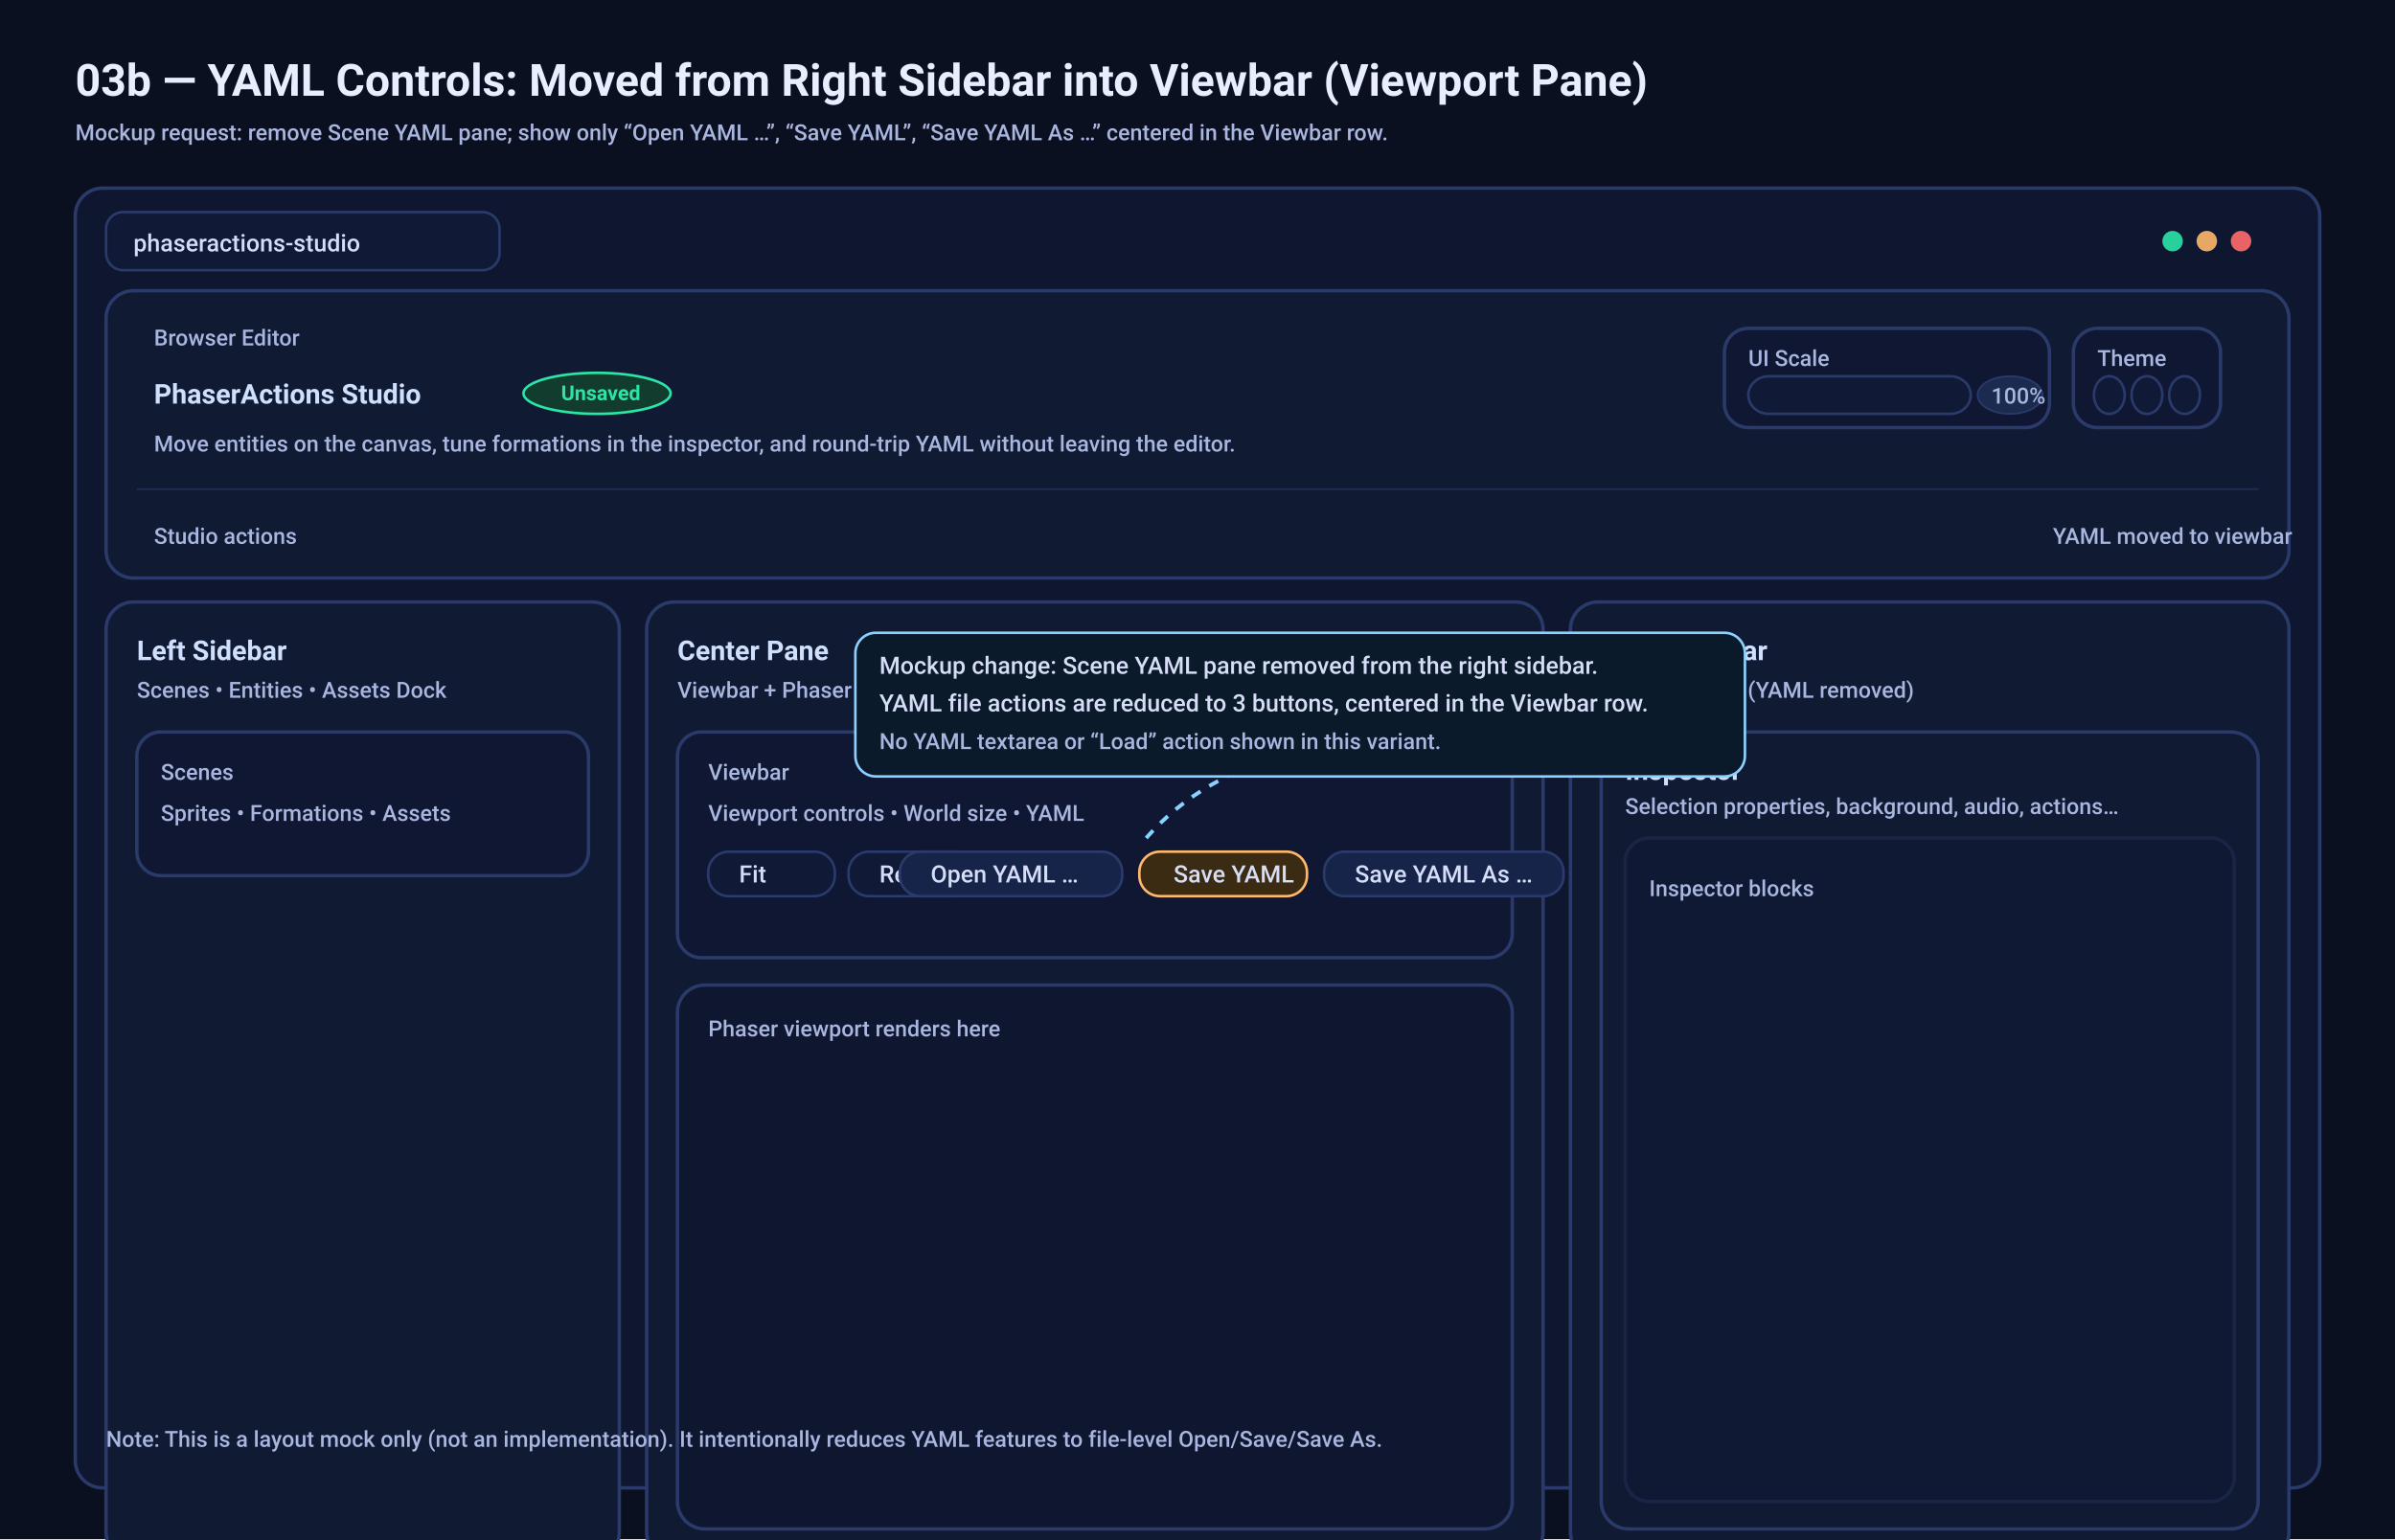
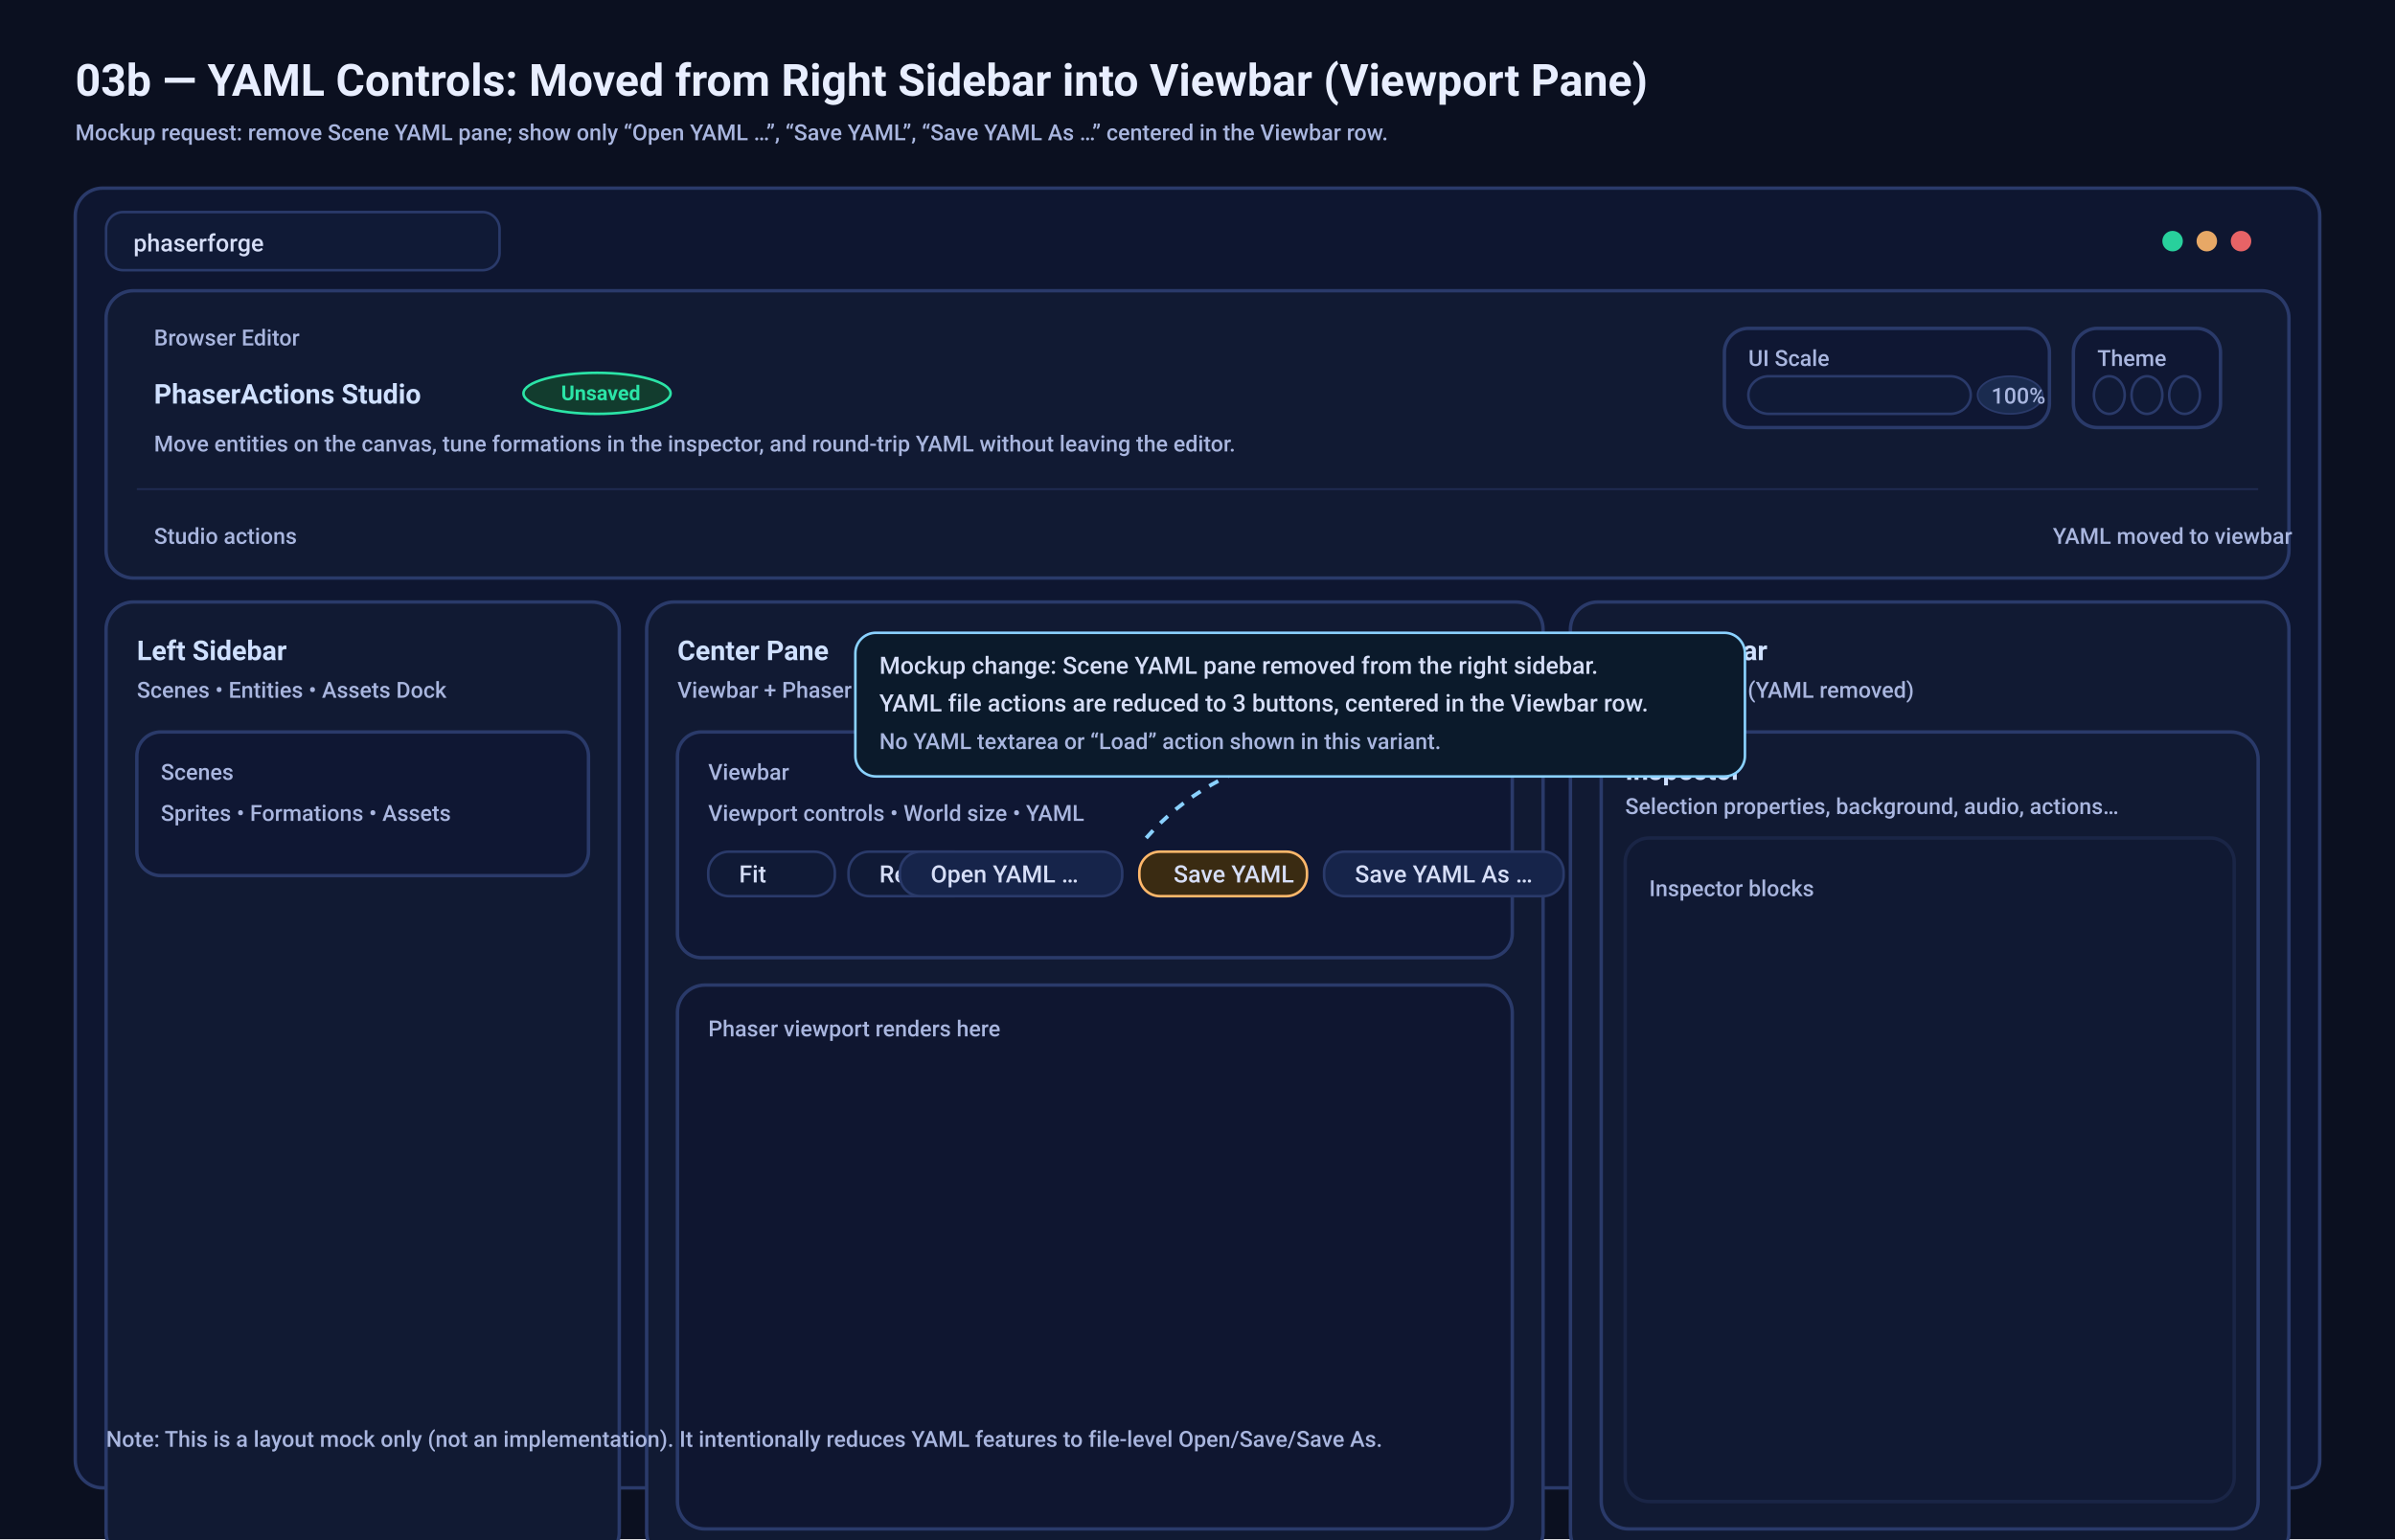
<svg xmlns="http://www.w3.org/2000/svg" width="1400" height="900" viewBox="0 0 1400 900">
  <defs>
    <style>
      .bg{fill:#0b1020}
      .chrome{fill:#0e1630;stroke:#2a3a6a;stroke-width:2;rx:16}
      .tab{fill:#101a36;stroke:#2a3a6a;stroke-width:1.5;rx:10}
      .toolbar{fill:#111a33;stroke:#2a3a6a;stroke-width:2;rx:16}
      .pane{fill:#111a33;stroke:#2a3a6a;stroke-width:2;rx:16}
      .canvas{fill:#0f1630;stroke:#2a3a6a;stroke-width:2;rx:16}
      .panel{fill:#111a33;stroke:#2a3a6a;stroke-width:2;rx:16}
      .box{fill:#0f1733;stroke:#2a3a6a;stroke-width:2;rx:14}
      .btn{fill:#16244a;stroke:#2a3a6a;stroke-width:1.5;rx:12}
      .btn2{fill:#101a36;stroke:#2a3a6a;stroke-width:1.5;rx:12}
      .btnOk{fill:#123c2e;stroke:#2be4a7;stroke-width:1.5;rx:12}
      .btnWarn{fill:#3a2b12;stroke:#ffb86b;stroke-width:1.5;rx:12}
      .badge{fill:#123c2e;stroke:#2be4a7;stroke-width:1.5;rx:999}
      .badgeText{fill:#2be4a7;font:700 12px system-ui,-apple-system,Segoe UI,Roboto,Helvetica,Arial,sans-serif}
      .divider{stroke:#2a3a6a;stroke-width:1;opacity:0.6}
      .callout{fill:#0b1a2b;stroke:#8ad1ff;stroke-width:1.5;rx:12}
      .arrow{fill:none;stroke:#8ad1ff;stroke-width:2.25;stroke-dasharray:6 6}
      .title{fill:#e8eeff;font:700 26px system-ui,-apple-system,Segoe UI,Roboto,Helvetica,Arial,sans-serif}
      .h{fill:#cfe0ff;font:700 16px system-ui,-apple-system,Segoe UI,Roboto,Helvetica,Arial,sans-serif}
      .t{fill:#d6def7;font:500 14px system-ui,-apple-system,Segoe UI,Roboto,Helvetica,Arial,sans-serif}
      .muted{fill:#a9b6df;font:500 13px system-ui,-apple-system,Segoe UI,Roboto,Helvetica,Arial,sans-serif}
      .mono{fill:#d6def7;font:600 12.5px ui-monospace,SFMono-Regular,Menlo,Monaco,Consolas,"Liberation Mono","Courier New",monospace}
      .statusOk{fill:#2be4a7;font:700 13px system-ui,-apple-system,Segoe UI,Roboto,Helvetica,Arial,sans-serif}
      .statusWarn{fill:#ffb86b;font:700 13px system-ui,-apple-system,Segoe UI,Roboto,Helvetica,Arial,sans-serif}
      .pill{fill:#1a2b4f;stroke:#2a3a6a;stroke-width:1;rx:999}
    </style>
    <marker id="arrowHead" markerWidth="10" markerHeight="10" refX="8" refY="3" orient="auto">
      <path d="M0,0 L9,3 L0,6 Z" fill="#8ad1ff" />
    </marker>
  </defs>
  <rect class="bg" width="1400" height="900" />
  <text class="title" x="44" y="56">03b — YAML Controls: Moved from Right Sidebar into Viewbar (Viewport Pane)</text>
  <text class="muted" x="44" y="82">Mockup request: remove Scene YAML pane; show only “Open YAML …”, “Save YAML”, “Save YAML As …” centered in the Viewbar row.</text>
  <g transform="translate(44,110)">
    <rect class="chrome" x="0" y="0" width="1312" height="760" rx="16" />
    <rect class="tab" x="18" y="14" width="230" height="34" rx="10" />
-     <text class="t" x="34" y="37">phaseractions-studio</text>
+     <text class="t" x="34" y="37">phaserforge</text>
    <circle cx="1266" cy="31" r="6" fill="#ff6b6b" opacity="0.9" />
    <circle cx="1246" cy="31" r="6" fill="#ffb86b" opacity="0.9" />
    <circle cx="1226" cy="31" r="6" fill="#2be4a7" opacity="0.9" />
    <rect class="toolbar" x="18" y="60" width="1276" height="168" rx="16" />
    <text class="muted" x="46" y="92">Browser Editor</text>
    <text class="h" x="46" y="126">PhaserActions Studio</text>
    <rect class="badge" x="262" y="108" width="86" height="24" rx="999" />
    <text class="badgeText" x="284" y="124">Unsaved</text>
    <text class="muted" x="46" y="154">Move entities on the canvas, tune formations in the inspector, and round-trip YAML without leaving the editor.</text>
    <g transform="translate(964,82)">
      <rect class="box" x="0" y="0" width="190" height="58" rx="14" />
      <text class="muted" x="14" y="22">UI Scale</text>
      <rect class="btn2" x="14" y="28" width="130" height="22" rx="10" />
      <rect class="pill" x="148" y="28" width="38" height="22" rx="999" />
      <text class="muted" x="156" y="44">100%</text>
      <rect class="box" x="204" y="0" width="86" height="58" rx="14" />
      <text class="muted" x="218" y="22">Theme</text>
      <rect class="btn2" x="216" y="28" width="18" height="22" rx="8" />
      <rect class="btn2" x="238" y="28" width="18" height="22" rx="8" />
      <rect class="btn2" x="260" y="28" width="18" height="22" rx="8" />
    </g>
    <line class="divider" x1="36" y1="176" x2="1276" y2="176" />
    <text class="muted" x="46" y="208">Studio actions</text>
    <text class="muted" x="1156" y="208">YAML moved to viewbar</text>
    <g transform="translate(18,242)">
      <rect class="pane" x="0" y="0" width="300" height="560" rx="16" />
      <text class="h" x="18" y="34">Left Sidebar</text>
      <text class="muted" x="18" y="56">Scenes • Entities • Assets Dock</text>
      <rect class="box" x="18" y="76" width="264" height="84" rx="14" />
      <text class="muted" x="32" y="104">Scenes</text>
      <text class="muted" x="32" y="128">Sprites • Formations • Assets</text>
      <rect class="pane" x="316" y="0" width="524" height="560" rx="16" />
      <text class="h" x="334" y="34">Center Pane</text>
      <text class="muted" x="334" y="56">Viewbar + Phaser viewport</text>
      <rect class="box" x="334" y="76" width="488" height="132" rx="14" />
      <text class="muted" x="352" y="104">Viewbar</text>
      <text class="muted" x="352" y="128">Viewport controls • World size • YAML</text>
      <g transform="translate(352,146)">
        <rect class="btn2" x="0" y="0" width="74" height="26" rx="12" />
        <text class="t" x="18" y="18">Fit</text>
        <rect class="btn2" x="82" y="0" width="74" height="26" rx="12" />
        <text class="t" x="100" y="18">Reset</text>
      </g>
      <g transform="translate(414,146)">
        <g transform="translate(50,0)">
          <rect class="btn" x="0" y="0" width="130" height="26" rx="12" />
          <text class="t" x="18" y="18">Open YAML …</text>
          <rect class="btnWarn" x="140" y="0" width="98" height="26" rx="12" />
          <text class="t" x="160" y="18">Save YAML</text>
          <rect class="btn" x="248" y="0" width="140" height="26" rx="12" />
          <text class="t" x="266" y="18">Save YAML As …</text>
        </g>
      </g>
      <rect class="canvas" x="334" y="224" width="488" height="318" rx="16" />
      <text class="muted" x="352" y="254">Phaser viewport renders here</text>
      <rect class="pane" x="856" y="0" width="420" height="560" rx="16" />
      <text class="h" x="874" y="34">Right Sidebar</text>
      <text class="muted" x="874" y="56">Inspector only (YAML removed)</text>
      <g transform="translate(874,76)">
        <rect class="panel" x="0" y="0" width="384" height="466" rx="16" />
        <text class="h" x="14" y="28">Inspector</text>
        <text class="muted" x="14" y="48">Selection properties, background, audio, actions…</text>
        <rect class="box" x="14" y="62" width="356" height="388" rx="14" opacity="0.35" />
        <text class="muted" x="28" y="96">Inspector blocks</text>
      </g>
    </g>
    <path class="arrow" d="M626 380 C 670 330, 740 315, 860 318" marker-end="url(#arrowHead)" />
    <g transform="translate(456,260)">
      <rect class="callout" x="0" y="0" width="520" height="84" rx="12" />
      <text class="t" x="14" y="24">Mockup change: Scene YAML pane removed from the right sidebar.</text>
      <text class="t" x="14" y="46">YAML file actions are reduced to 3 buttons, centered in the Viewbar row.</text>
      <text class="muted" x="14" y="68">No YAML textarea or “Load” action shown in this variant.</text>
    </g>
    <text class="muted" x="18" y="736">Note: This is a layout mock only (not an implementation). It intentionally reduces YAML features to file-level Open/Save/Save As.</text>
  </g>
</svg>
